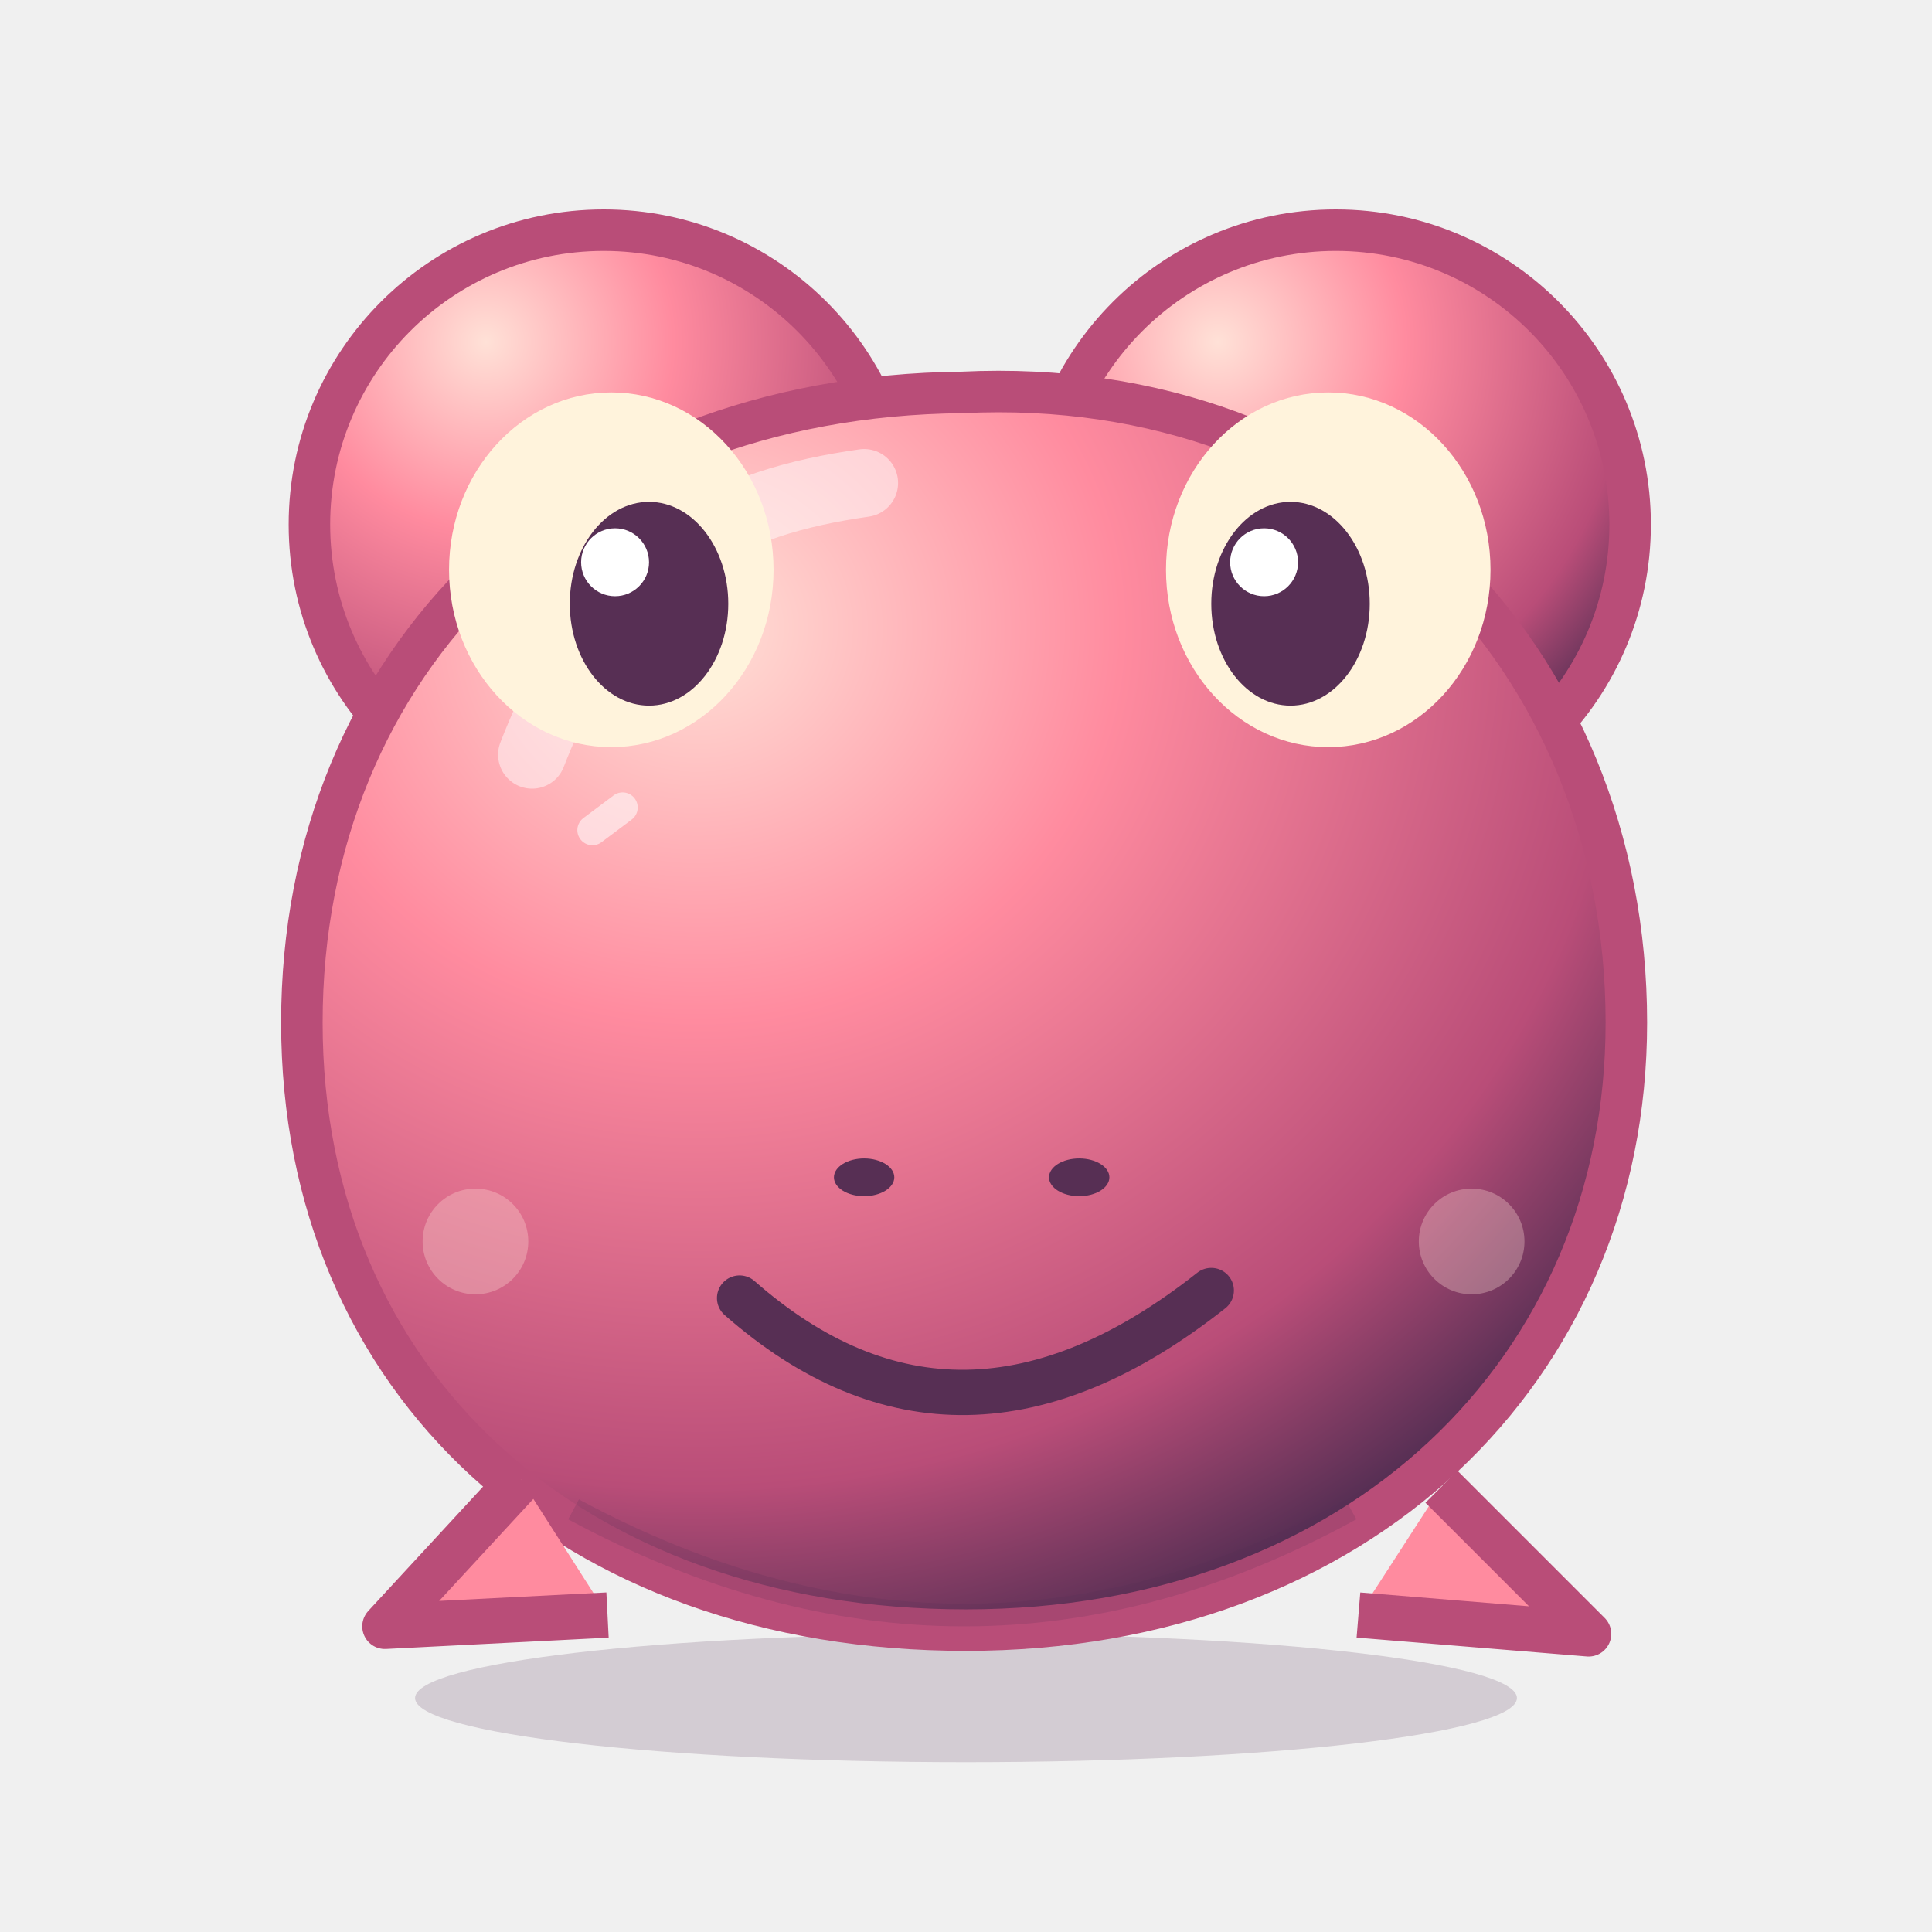
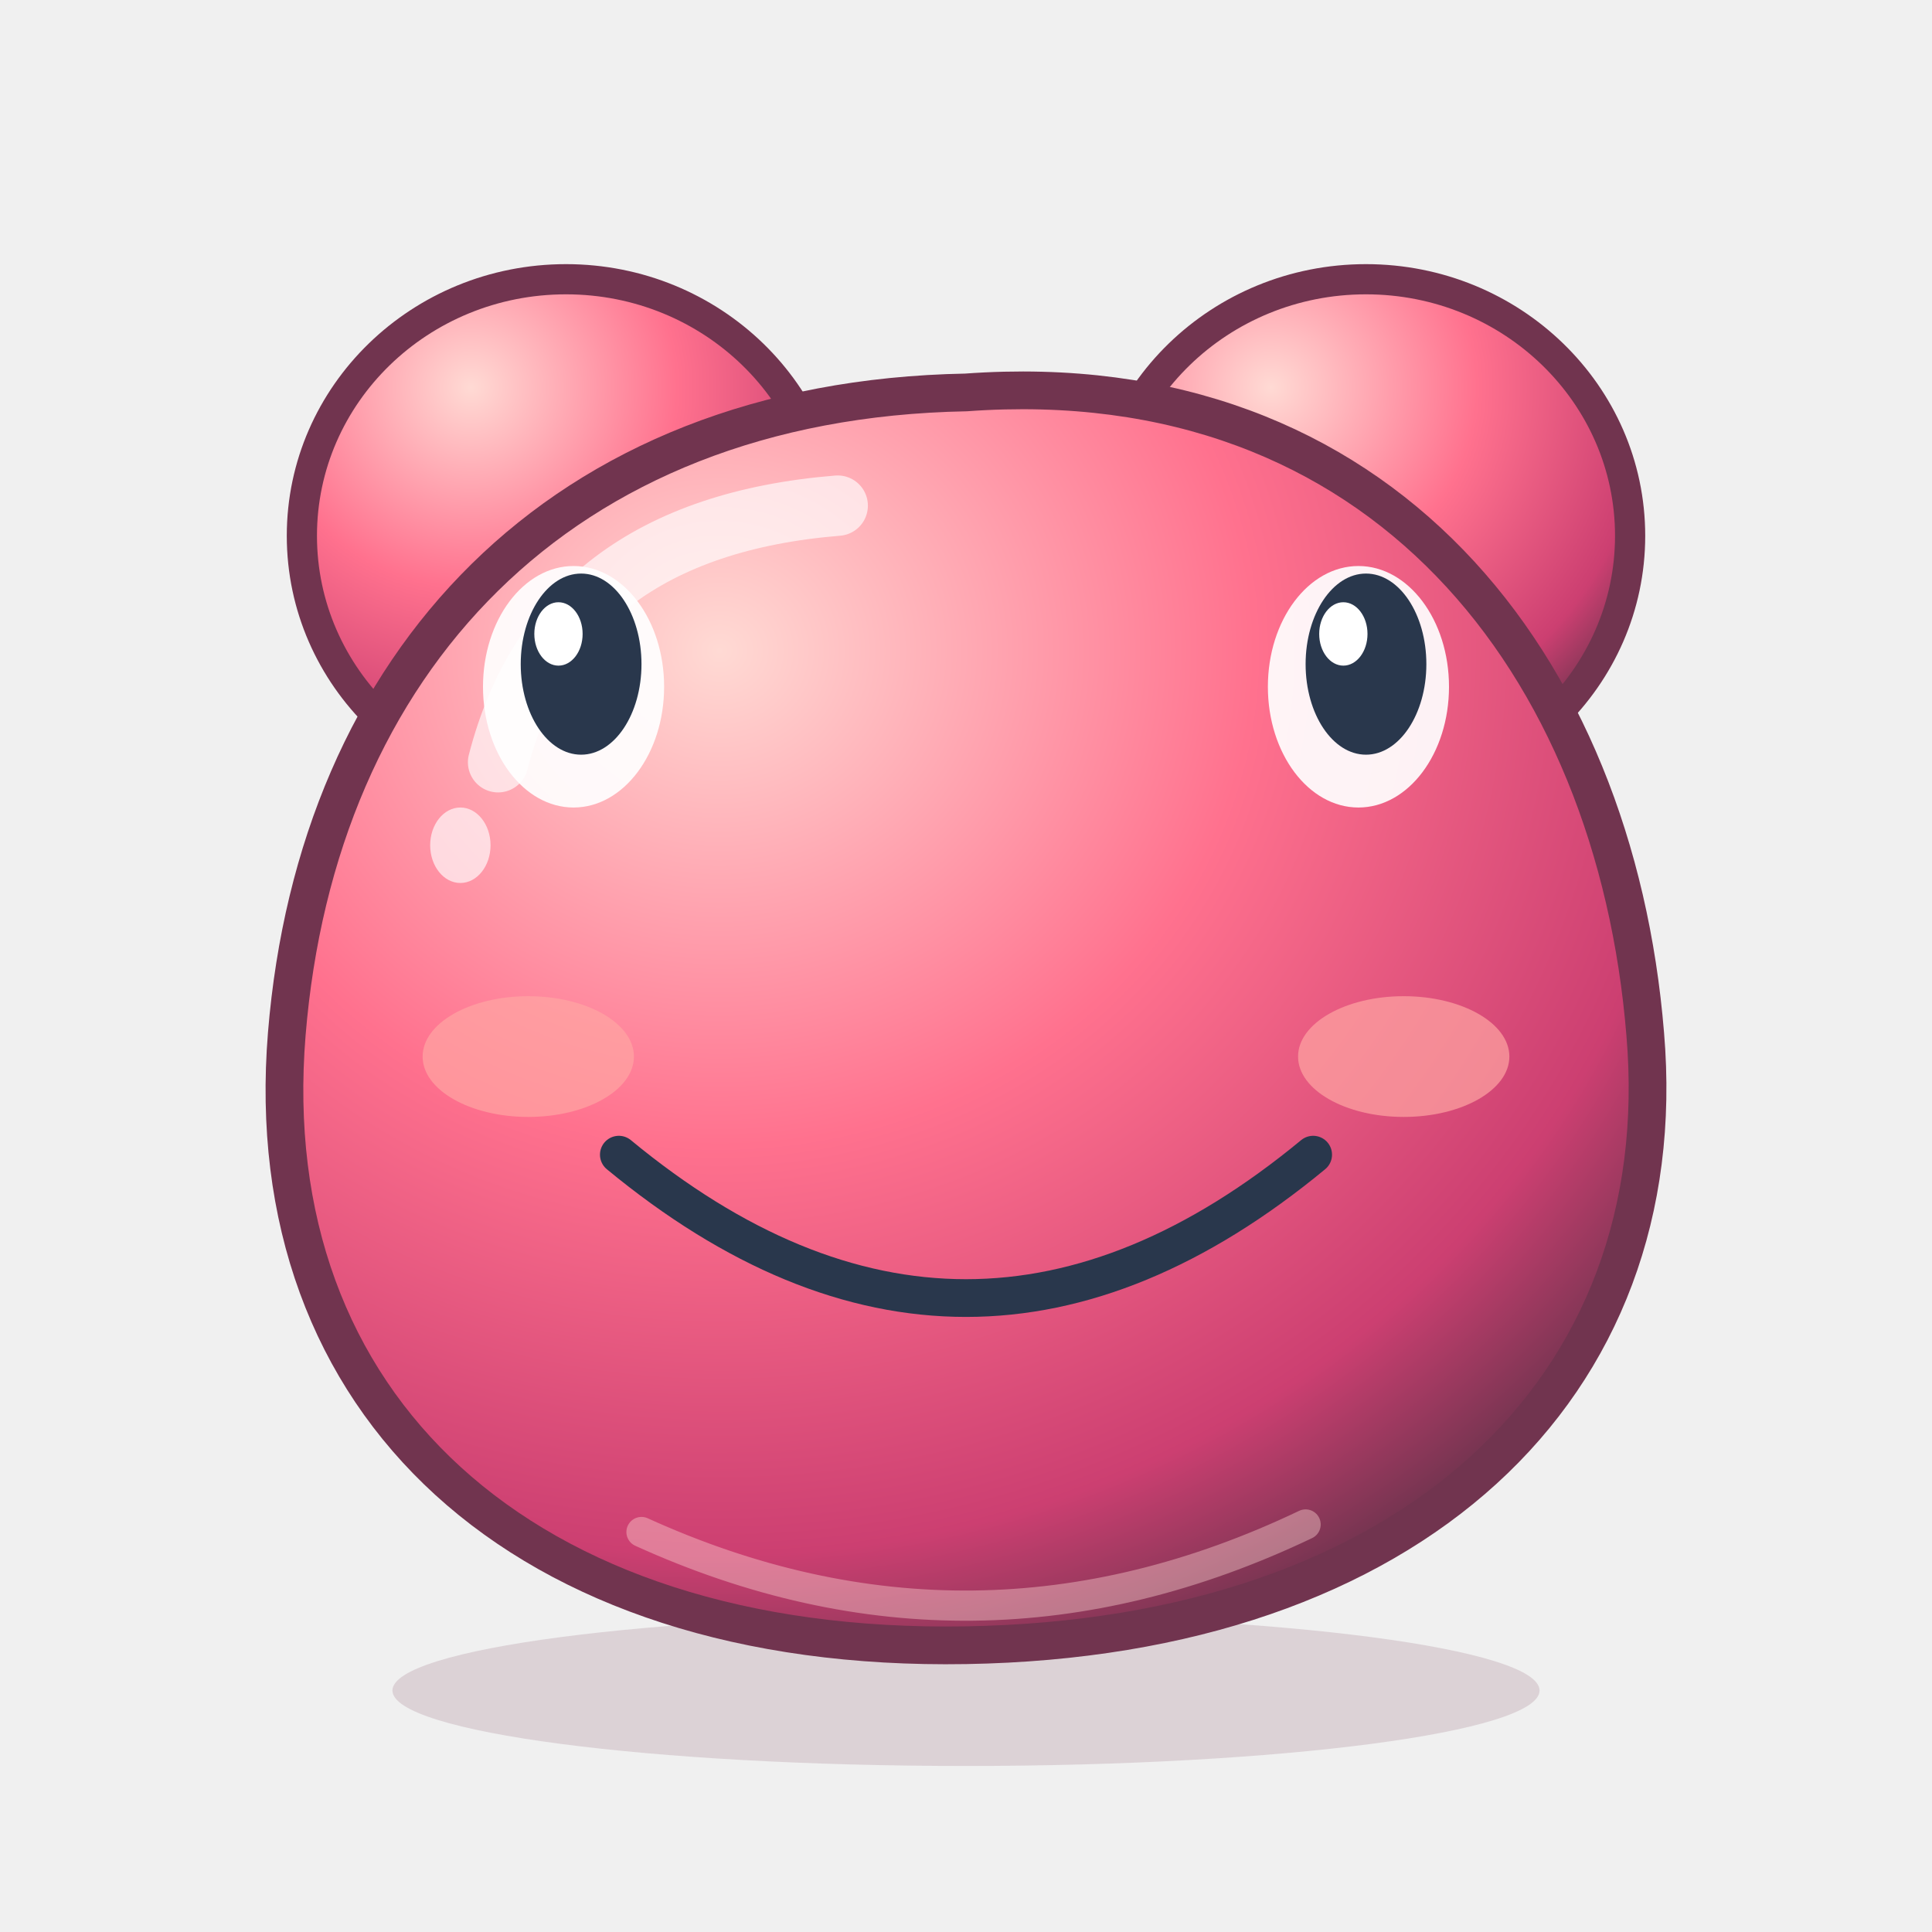
- <svg xmlns="http://www.w3.org/2000/svg" width="256" height="256" viewBox="0 0 512 512">
+ <svg xmlns="http://www.w3.org/2000/svg" width="256" height="256" viewBox="0 0 256 256">
  <defs>
-     <radialGradient id="coat" cx="30%" cy="19%" r="86%">
-       <stop stop-color="#FFE1D7" />
-       <stop offset=".37" stop-color="#FF8B9F" />
-       <stop offset=".81" stop-color="#B94D78" />
-       <stop offset="1" stop-color="#572F54" />
+     <radialGradient id="body" cx=".32" cy=".21" r=".85">
+       <stop stop-color="#FFDAD4" />
+       <stop offset=".46" stop-color="#FF718E" />
+       <stop offset=".84" stop-color="#CC3F71" />
+       <stop offset="1" stop-color="#71344F" />
    </radialGradient>
-     <radialGradient id="glow" cx="38%" cy="26%" r="68%">
-       <stop stop-color="#FFFFFF" stop-opacity=".34" />
-       <stop offset="1" stop-color="#FFFFFF" stop-opacity="0" />
-     </radialGradient>
+     <linearGradient id="cream" x2=".2" y2="1">
+       <stop stop-color="#FFFCF0" />
+       <stop offset="1" stop-color="#F3D6B5" />
+     </linearGradient>
+     <linearGradient id="gold" x2=".6" y2="1">
+       <stop stop-color="#FFF7B3" />
+       <stop offset=".5" stop-color="#FFC75F" />
+       <stop offset="1" stop-color="#D78338" />
+     </linearGradient>
  </defs>
-   <ellipse cx="256" cy="450" rx="146" ry="17" fill="#572F54" opacity=".19" />
-   <circle cx="160" cy="139" r="78" fill="url(#coat)" stroke="#B94D78" stroke-width="11" />
-   <circle cx="354" cy="139" r="78" fill="url(#coat)" stroke="#B94D78" stroke-width="11" />
-   <path d="M255 104C358 99 431 174 431 271C431 363 360 432 256 432C151 432 80 366 80 271C80 175 151 105 255 104Z" fill="url(#coat)" stroke="#B94D78" stroke-width="11" />
-   <path d="M141 200C162 146 194 133 229 128" stroke="#FFFFFF" stroke-opacity=".48" stroke-width="18" fill="none" stroke-linecap="round" />
-   <path d="M157 220L165 214" stroke="#FFFFFF" stroke-width="8" stroke-linecap="round" opacity=".55" />
-   <ellipse cx="162" cy="151" rx="43" ry="47" fill="#FFF3DC" />
-   <ellipse cx="352" cy="151" rx="43" ry="47" fill="#FFF3DC" />
-   <ellipse cx="172" cy="160" rx="21" ry="27" fill="#572F54" />
-   <ellipse cx="342" cy="160" rx="21" ry="27" fill="#572F54" />
-   <circle cx="163" cy="149" r="9" fill="white" />
-   <circle cx="335" cy="149" r="9" fill="white" />
-   <ellipse cx="229" cy="312" rx="8" ry="5" fill="#572F54" />
-   <ellipse cx="286" cy="312" rx="8" ry="5" fill="#572F54" />
-   <path d="M196 344Q254 395 321 342" fill="none" stroke="#572F54" stroke-width="12" stroke-linecap="round" />
-   <path d="M138 392l-36 39 59-3m221-34 39 39-61-5" stroke="#B94D78" stroke-width="12" fill="#FF8B9F" stroke-linejoin="round" />
-   <path d="M152 400Q256 456 358 400" stroke="#572F54" stroke-opacity=".18" stroke-width="6" fill="none" />
-   <circle cx="126" cy="329" r="14" fill="#FFE1D7" opacity=".32" />
-   <circle cx="390" cy="329" r="14" fill="#FFE1D7" opacity=".32" />
+   <ellipse cx="128" cy="224" rx="76" ry="10" fill="#71344F" opacity=".16" />
+   <ellipse cx="75" cy="71" rx="35" ry="34" fill="url(#body)" stroke="#71344F" stroke-width="4" />
+   <ellipse cx="181" cy="71" rx="35" ry="34" fill="url(#body)" stroke="#71344F" stroke-width="4" />
+   <path d="M128 52C183 48 214 88 218 137C222 184 187 217 128 218C69 219 34 186 38 137C42 88 74 53 128 52Z" fill="url(#body)" stroke="#71344F" stroke-width="5" stroke-linecap="round" stroke-linejoin="round" />
+   <path d="M66 101Q74 70 111 67" fill="none" stroke="#FFFFFF" stroke-width="8" stroke-linecap="round" stroke-linejoin="round" opacity=".65" />
+   <ellipse cx="61" cy="112" rx="4" ry="5" fill="#FFFFFF" opacity=".65" />
+   <ellipse cx="76" cy="91" rx="12" ry="16" fill="#FFFFFF" opacity=".92" />
+   <ellipse cx="77" cy="88" rx="8" ry="12" fill="#29374C" />
+   <ellipse cx="74" cy="84" rx="3.2" ry="4.2" fill="#FFFFFF" />
+   <ellipse cx="180" cy="91" rx="12" ry="16" fill="#FFFFFF" opacity=".92" />
+   <ellipse cx="181" cy="88" rx="8" ry="12" fill="#29374C" />
+   <ellipse cx="178" cy="84" rx="3.2" ry="4.2" fill="#FFFFFF" />
+   <path d="M82 153Q128 191 174 153" fill="none" stroke="#29374C" stroke-width="5" stroke-linecap="round" stroke-linejoin="round" />
+   <ellipse cx="70" cy="140" rx="14" ry="8" fill="#FFA5A2" opacity=".7" />
+   <ellipse cx="186" cy="140" rx="14" ry="8" fill="#FFA5A2" opacity=".7" />
+   <path d="M85 203Q129 223 173 202" fill="none" stroke="#FFDAD4" stroke-width="4" stroke-linecap="round" stroke-linejoin="round" opacity=".4" />
</svg>
